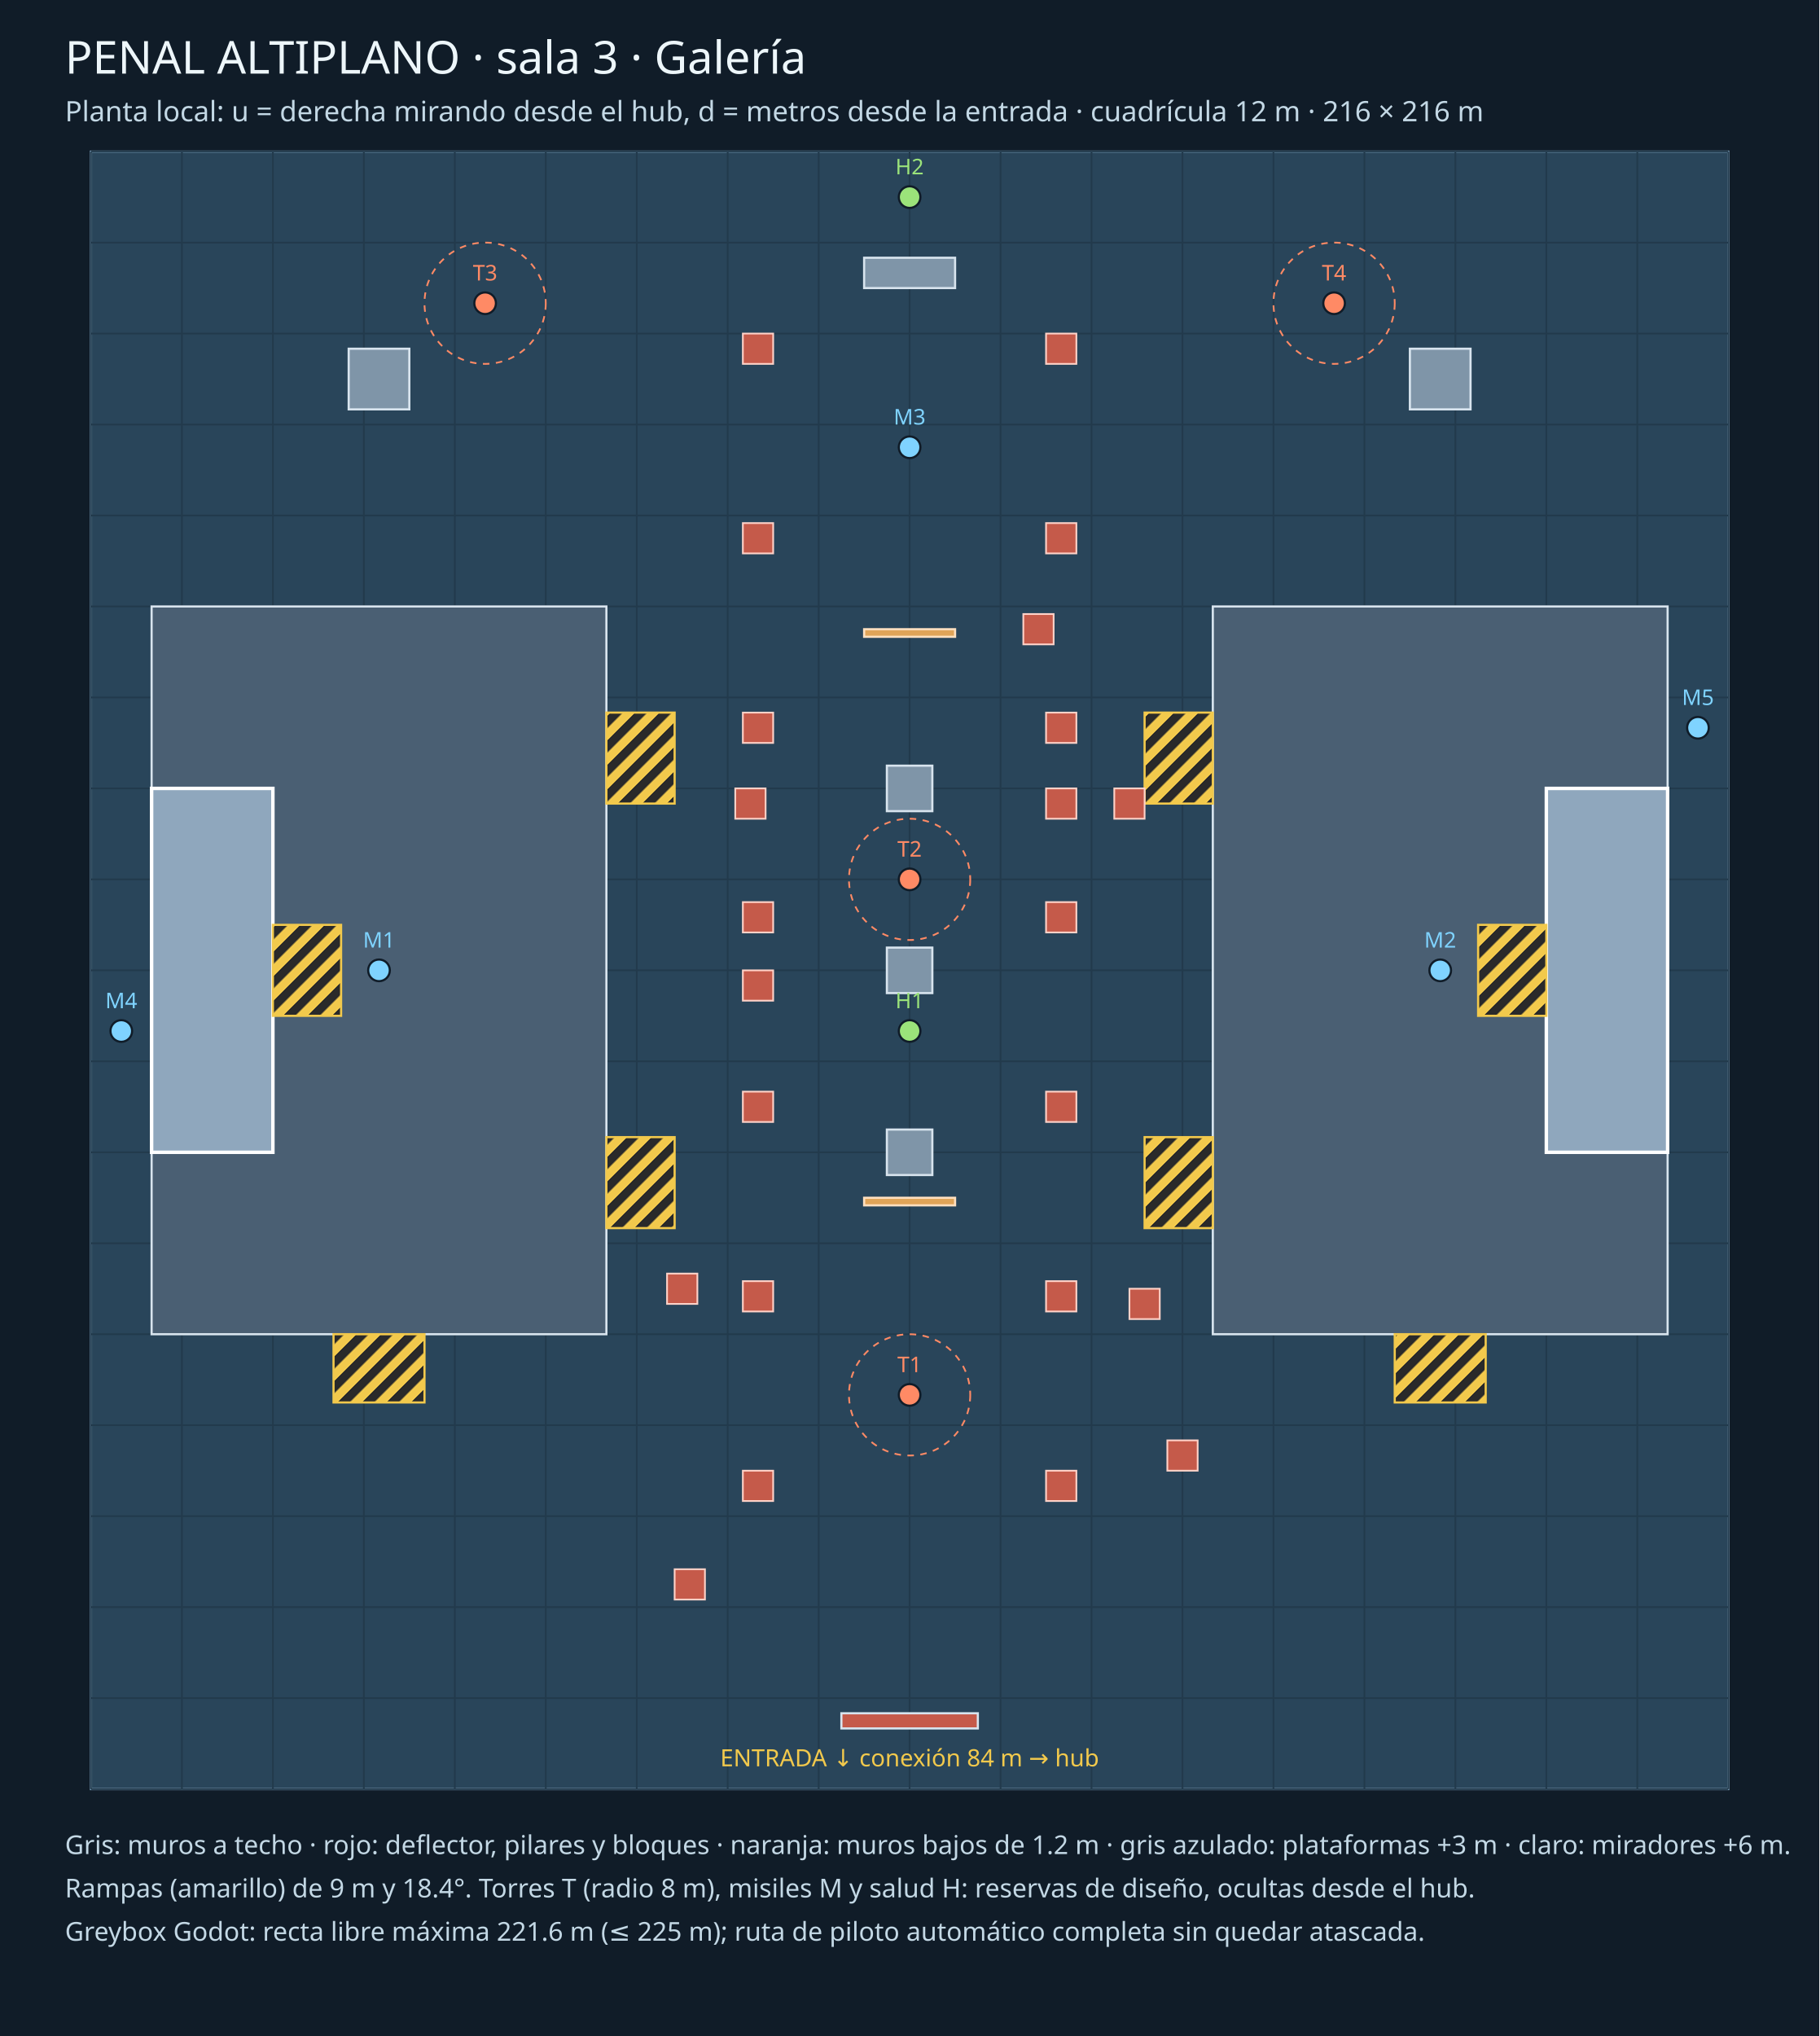
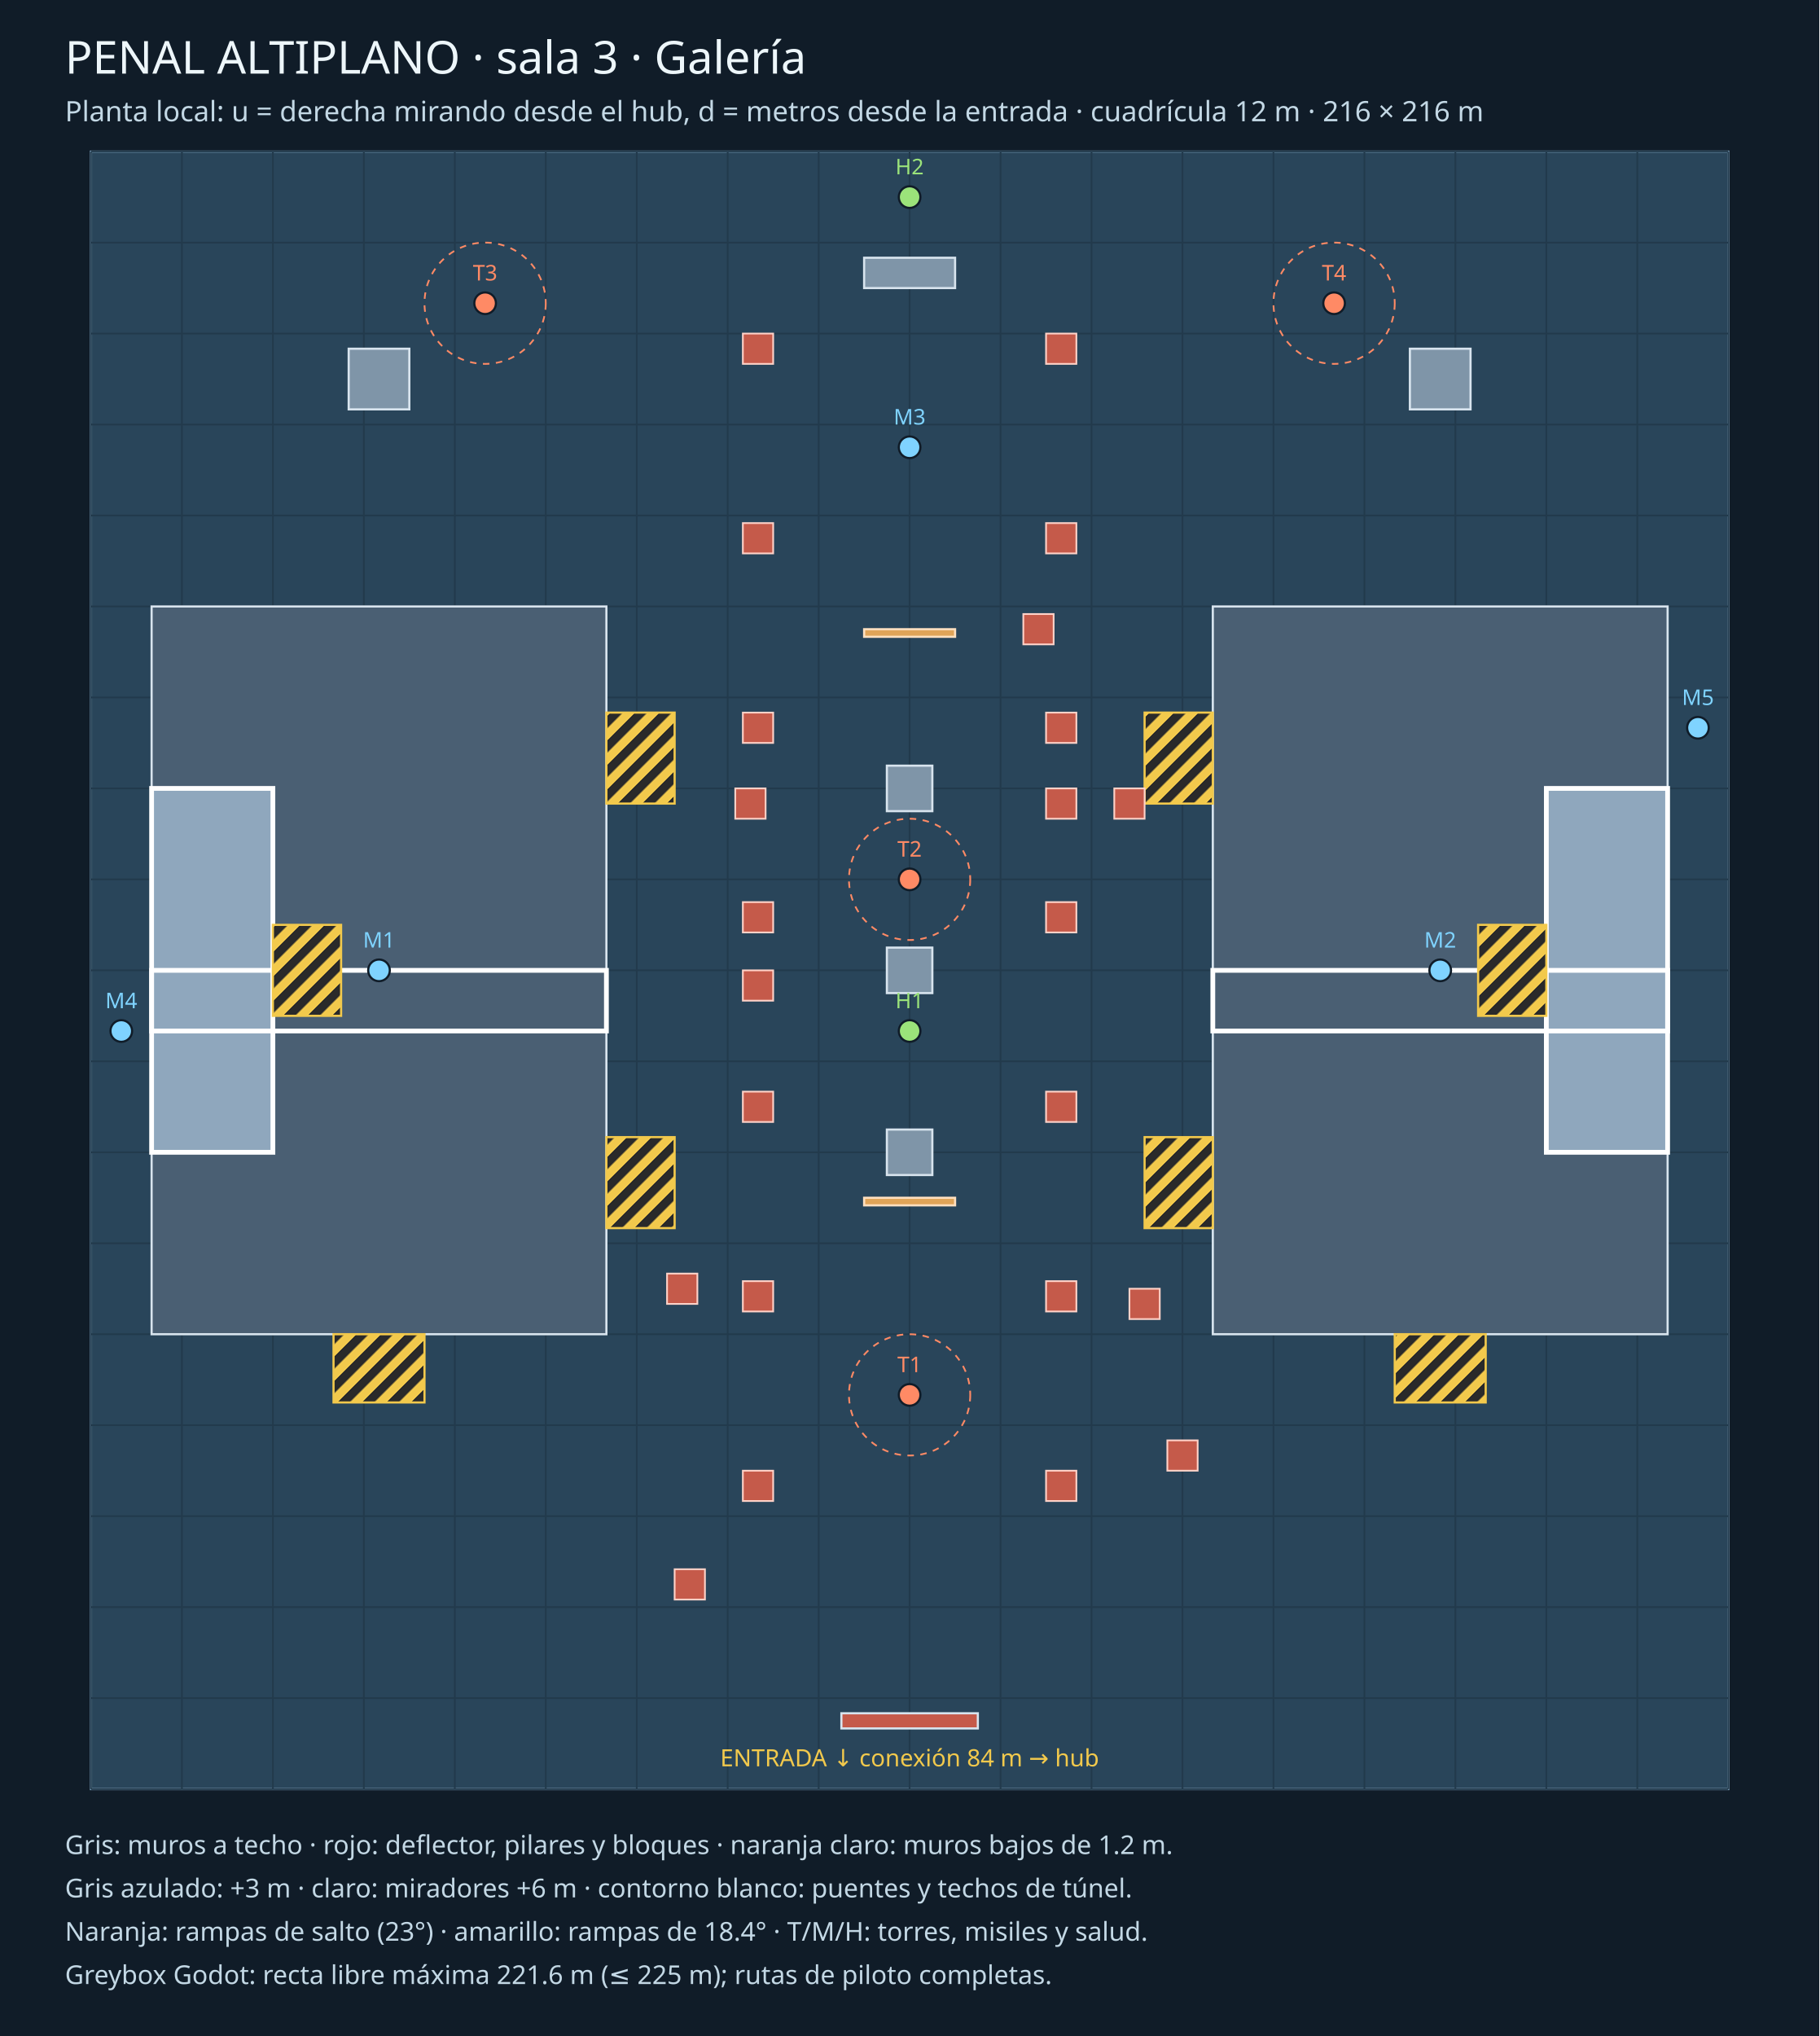
<svg xmlns="http://www.w3.org/2000/svg" width="840" height="940" viewBox="0 0 840 940" font-family="sans-serif">
  <defs>
    <pattern id="haz" width="8" height="8" patternUnits="userSpaceOnUse" patternTransform="rotate(45)">
      <rect width="8" height="8" fill="#f2c94c" />
      <rect width="4" height="8" fill="#2a2a2a" />
    </pattern>
  </defs>
  <rect width="840" height="940" fill="#101c28" />
  <text x="30" y="34" font-size="21" fill="#edf6fa">PENAL ALTIPLANO · sala 3 · Galería</text>
  <text x="30" y="56" font-size="13" fill="#c3d8e5">Planta local: u = derecha mirando desde el hub, d = metros desde la entrada · cuadrícula 12 m · 216 × 216 m</text>
  <rect x="42.0" y="70.0" width="756.0" height="756.0" fill="#29455a" stroke="#8ab1ce" stroke-width="1.0" />
  <g stroke="#223a4c" stroke-width="0.8">
    <line x1="42.0" y1="826.0" x2="42.0" y2="70.0" />
    <line x1="84.0" y1="826.0" x2="84.0" y2="70.0" />
    <line x1="126.0" y1="826.0" x2="126.0" y2="70.0" />
    <line x1="168.0" y1="826.0" x2="168.0" y2="70.0" />
    <line x1="210.0" y1="826.0" x2="210.0" y2="70.0" />
    <line x1="252.0" y1="826.0" x2="252.0" y2="70.0" />
    <line x1="294.0" y1="826.0" x2="294.0" y2="70.0" />
    <line x1="336.0" y1="826.0" x2="336.0" y2="70.0" />
    <line x1="378.0" y1="826.0" x2="378.0" y2="70.0" />
    <line x1="420.0" y1="826.0" x2="420.0" y2="70.0" />
    <line x1="462.0" y1="826.0" x2="462.0" y2="70.0" />
    <line x1="504.0" y1="826.0" x2="504.0" y2="70.0" />
    <line x1="546.0" y1="826.0" x2="546.0" y2="70.0" />
    <line x1="588.0" y1="826.0" x2="588.0" y2="70.0" />
    <line x1="630.0" y1="826.0" x2="630.0" y2="70.0" />
    <line x1="672.0" y1="826.0" x2="672.0" y2="70.0" />
    <line x1="714.0" y1="826.0" x2="714.0" y2="70.0" />
    <line x1="756.0" y1="826.0" x2="756.0" y2="70.0" />
    <line x1="798.0" y1="826.0" x2="798.0" y2="70.0" />
    <line x1="42.0" y1="826.0" x2="798.0" y2="826.0" />
    <line x1="42.0" y1="784.0" x2="798.0" y2="784.0" />
    <line x1="42.0" y1="742.0" x2="798.0" y2="742.0" />
    <line x1="42.0" y1="700.0" x2="798.0" y2="700.0" />
    <line x1="42.0" y1="658.0" x2="798.0" y2="658.0" />
    <line x1="42.0" y1="616.0" x2="798.0" y2="616.0" />
    <line x1="42.0" y1="574.0" x2="798.0" y2="574.0" />
    <line x1="42.0" y1="532.0" x2="798.0" y2="532.0" />
    <line x1="42.0" y1="490.0" x2="798.0" y2="490.0" />
    <line x1="42.0" y1="448.0" x2="798.0" y2="448.0" />
    <line x1="42.0" y1="406.0" x2="798.0" y2="406.0" />
    <line x1="42.0" y1="364.0" x2="798.0" y2="364.0" />
    <line x1="42.0" y1="322.0" x2="798.0" y2="322.0" />
    <line x1="42.0" y1="280.0" x2="798.0" y2="280.0" />
    <line x1="42.0" y1="238.0" x2="798.0" y2="238.0" />
    <line x1="42.0" y1="196.0" x2="798.0" y2="196.0" />
    <line x1="42.0" y1="154.0" x2="798.0" y2="154.0" />
    <line x1="42.0" y1="112.0" x2="798.0" y2="112.0" />
    <line x1="42.0" y1="70.0" x2="798.0" y2="70.0" />
  </g>
-   <rect x="70.0" y="280.0" width="210.0" height="336.0" fill="#4a5f73" stroke="#d8e4ee" stroke-width="1.0" />
-   <rect x="560.0" y="280.0" width="210.0" height="336.0" fill="#4a5f73" stroke="#d8e4ee" stroke-width="1.0" />
+   <rect x="70.0" y="476.0" width="210.0" height="140.0" fill="#4a5f73" stroke="#d8e4ee" stroke-width="1.0" />
+   <rect x="70.0" y="280.0" width="210.0" height="168.0" fill="#4a5f73" stroke="#d8e4ee" stroke-width="1.0" />
+   <rect x="560.0" y="476.0" width="210.0" height="140.0" fill="#4a5f73" stroke="#d8e4ee" stroke-width="1.0" />
+   <rect x="560.0" y="280.0" width="210.0" height="168.0" fill="#4a5f73" stroke="#d8e4ee" stroke-width="1.0" />
+   <rect x="70.0" y="448.0" width="210.0" height="28.0" fill="#4a5f73" stroke="#d8e4ee" stroke-width="1.0" />
+   <rect x="560.0" y="448.0" width="210.0" height="28.0" fill="#4a5f73" stroke="#d8e4ee" stroke-width="1.0" />
  <rect x="70.0" y="364.0" width="56.0" height="168.0" fill="#8fa7bd" stroke="#ffffff" stroke-width="1.6" />
  <rect x="714.0" y="364.0" width="56.0" height="168.0" fill="#8fa7bd" stroke="#ffffff" stroke-width="1.6" />
+   <rect x="70.0" y="448.0" width="210.0" height="28.0" fill="none" stroke="#ffffff" stroke-width="2.2" />
+   <rect x="560.0" y="448.0" width="210.0" height="28.0" fill="none" stroke="#ffffff" stroke-width="2.2" />
+   <rect x="70.0" y="364.0" width="56.0" height="168.0" fill="none" stroke="#ffffff" stroke-width="2.2" />
+   <rect x="714.0" y="364.0" width="56.0" height="168.0" fill="none" stroke="#ffffff" stroke-width="2.2" />
  <rect x="280.0" y="525.0" width="31.5" height="42.0" fill="url(#haz)" stroke="#f2c94c" stroke-width="1.0" />
  <rect x="280.0" y="329.0" width="31.5" height="42.0" fill="url(#haz)" stroke="#f2c94c" stroke-width="1.0" />
  <rect x="528.5" y="525.0" width="31.5" height="42.0" fill="url(#haz)" stroke="#f2c94c" stroke-width="1.0" />
  <rect x="528.5" y="329.0" width="31.5" height="42.0" fill="url(#haz)" stroke="#f2c94c" stroke-width="1.0" />
  <rect x="154.0" y="616.0" width="42.0" height="31.5" fill="url(#haz)" stroke="#f2c94c" stroke-width="1.0" />
  <rect x="644.0" y="616.0" width="42.0" height="31.5" fill="url(#haz)" stroke="#f2c94c" stroke-width="1.0" />
  <rect x="126.0" y="427.0" width="31.5" height="42.0" fill="url(#haz)" stroke="#f2c94c" stroke-width="1.0" />
  <rect x="682.5" y="427.0" width="31.5" height="42.0" fill="url(#haz)" stroke="#f2c94c" stroke-width="1.0" />
  <rect x="343.0" y="679.0" width="14.0" height="14.0" fill="#c55a4a" stroke="#ffd2c8" stroke-width="0.8" />
  <rect x="483.0" y="679.0" width="14.0" height="14.0" fill="#c55a4a" stroke="#ffd2c8" stroke-width="0.8" />
  <rect x="343.0" y="591.5" width="14.0" height="14.0" fill="#c55a4a" stroke="#ffd2c8" stroke-width="0.8" />
  <rect x="483.0" y="591.5" width="14.0" height="14.0" fill="#c55a4a" stroke="#ffd2c8" stroke-width="0.8" />
  <rect x="343.0" y="504.0" width="14.0" height="14.0" fill="#c55a4a" stroke="#ffd2c8" stroke-width="0.8" />
  <rect x="483.0" y="504.0" width="14.0" height="14.0" fill="#c55a4a" stroke="#ffd2c8" stroke-width="0.8" />
  <rect x="343.0" y="416.5" width="14.0" height="14.0" fill="#c55a4a" stroke="#ffd2c8" stroke-width="0.8" />
  <rect x="483.0" y="416.5" width="14.0" height="14.0" fill="#c55a4a" stroke="#ffd2c8" stroke-width="0.8" />
  <rect x="343.0" y="329.0" width="14.0" height="14.0" fill="#c55a4a" stroke="#ffd2c8" stroke-width="0.8" />
  <rect x="483.0" y="329.0" width="14.0" height="14.0" fill="#c55a4a" stroke="#ffd2c8" stroke-width="0.8" />
  <rect x="343.0" y="241.5" width="14.0" height="14.0" fill="#c55a4a" stroke="#ffd2c8" stroke-width="0.8" />
  <rect x="483.0" y="241.5" width="14.0" height="14.0" fill="#c55a4a" stroke="#ffd2c8" stroke-width="0.8" />
  <rect x="343.0" y="154.0" width="14.0" height="14.0" fill="#c55a4a" stroke="#ffd2c8" stroke-width="0.8" />
  <rect x="483.0" y="154.0" width="14.0" height="14.0" fill="#c55a4a" stroke="#ffd2c8" stroke-width="0.8" />
  <rect x="483.0" y="364.0" width="14.0" height="14.0" fill="#c55a4a" stroke="#ffd2c8" stroke-width="0.8" />
  <rect x="339.5" y="364.0" width="14.0" height="14.0" fill="#c55a4a" stroke="#ffd2c8" stroke-width="0.8" />
  <rect x="308.0" y="588.0" width="14.0" height="14.0" fill="#c55a4a" stroke="#ffd2c8" stroke-width="0.8" />
  <rect x="521.5" y="595.0" width="14.0" height="14.0" fill="#c55a4a" stroke="#ffd2c8" stroke-width="0.8" />
  <rect x="539.0" y="665.0" width="14.0" height="14.0" fill="#c55a4a" stroke="#ffd2c8" stroke-width="0.8" />
  <rect x="472.5" y="283.5" width="14.0" height="14.0" fill="#c55a4a" stroke="#ffd2c8" stroke-width="0.8" />
  <rect x="311.5" y="724.5" width="14.0" height="14.0" fill="#c55a4a" stroke="#ffd2c8" stroke-width="0.8" />
  <rect x="514.5" y="364.0" width="14.0" height="14.0" fill="#c55a4a" stroke="#ffd2c8" stroke-width="0.8" />
  <rect x="343.0" y="448.0" width="14.0" height="14.0" fill="#c55a4a" stroke="#ffd2c8" stroke-width="0.8" />
  <rect x="388.5" y="791.0" width="63.0" height="7.0" fill="#c55a4a" stroke="#d8e4ee" stroke-width="1.0" />
  <rect x="399.0" y="553.0" width="42.0" height="3.5" fill="#e0a458" stroke="#ffe0c0" stroke-width="1.0" />
  <rect x="399.0" y="290.5" width="42.0" height="3.5" fill="#e0a458" stroke="#ffe0c0" stroke-width="1.0" />
  <rect x="161.0" y="161.0" width="28.0" height="28.0" fill="#7f95a8" stroke="#d8e4ee" stroke-width="1.0" />
  <rect x="651.0" y="161.0" width="28.0" height="28.0" fill="#7f95a8" stroke="#d8e4ee" stroke-width="1.0" />
  <rect x="399.0" y="119.0" width="42.0" height="14.0" fill="#7f95a8" stroke="#d8e4ee" stroke-width="1.0" />
  <rect x="409.5" y="521.5" width="21.0" height="21.0" fill="#7f95a8" stroke="#d8e4ee" stroke-width="1.0" />
  <rect x="409.5" y="437.5" width="21.0" height="21.0" fill="#7f95a8" stroke="#d8e4ee" stroke-width="1.0" />
  <rect x="409.5" y="353.5" width="21.0" height="21.0" fill="#7f95a8" stroke="#d8e4ee" stroke-width="1.0" />
  <circle cx="420.0" cy="644.0" r="28.0" fill="none" stroke="#ff8a65" stroke-dasharray="3 3" stroke-width="0.8" />
  <circle cx="420.0" cy="644.0" r="5" fill="#ff8a65" stroke="#101c28" />
  <text x="420.0" y="633.5" font-size="10" fill="#ff8a65" text-anchor="middle">T1</text>
  <circle cx="420.0" cy="406.0" r="28.0" fill="none" stroke="#ff8a65" stroke-dasharray="3 3" stroke-width="0.8" />
  <circle cx="420.0" cy="406.0" r="5" fill="#ff8a65" stroke="#101c28" />
  <text x="420.0" y="395.5" font-size="10" fill="#ff8a65" text-anchor="middle">T2</text>
  <circle cx="224.0" cy="140.0" r="28.0" fill="none" stroke="#ff8a65" stroke-dasharray="3 3" stroke-width="0.8" />
  <circle cx="224.0" cy="140.0" r="5" fill="#ff8a65" stroke="#101c28" />
  <text x="224.0" y="129.5" font-size="10" fill="#ff8a65" text-anchor="middle">T3</text>
  <circle cx="616.0" cy="140.0" r="28.0" fill="none" stroke="#ff8a65" stroke-dasharray="3 3" stroke-width="0.8" />
  <circle cx="616.0" cy="140.0" r="5" fill="#ff8a65" stroke="#101c28" />
  <text x="616.0" y="129.5" font-size="10" fill="#ff8a65" text-anchor="middle">T4</text>
  <circle cx="175.0" cy="448.0" r="5" fill="#7fd3ff" stroke="#101c28" />
  <text x="175.0" y="437.5" font-size="10" fill="#7fd3ff" text-anchor="middle">M1</text>
  <circle cx="665.0" cy="448.0" r="5" fill="#7fd3ff" stroke="#101c28" />
  <text x="665.0" y="437.5" font-size="10" fill="#7fd3ff" text-anchor="middle">M2</text>
  <circle cx="420.0" cy="206.5" r="5" fill="#7fd3ff" stroke="#101c28" />
  <text x="420.0" y="196.0" font-size="10" fill="#7fd3ff" text-anchor="middle">M3</text>
  <circle cx="56.0" cy="476.0" r="5" fill="#7fd3ff" stroke="#101c28" />
  <text x="56.0" y="465.5" font-size="10" fill="#7fd3ff" text-anchor="middle">M4</text>
  <circle cx="784.0" cy="336.0" r="5" fill="#7fd3ff" stroke="#101c28" />
  <text x="784.0" y="325.5" font-size="10" fill="#7fd3ff" text-anchor="middle">M5</text>
  <circle cx="420.0" cy="476.0" r="5" fill="#9be37a" stroke="#101c28" />
  <text x="420.0" y="465.5" font-size="10" fill="#9be37a" text-anchor="middle">H1</text>
  <circle cx="420.0" cy="91.0" r="5" fill="#9be37a" stroke="#101c28" />
  <text x="420.0" y="80.5" font-size="10" fill="#9be37a" text-anchor="middle">H2</text>
  <text x="420.0" y="815.5" font-size="11" fill="#f2c94c" text-anchor="middle">ENTRADA ↓ conexión 84 m → hub</text>
-   <text x="30" y="856.0" font-size="12" fill="#c3d8e5">Gris: muros a techo · rojo: deflector, pilares y bloques · naranja: muros bajos de 1.2 m · gris azulado: plataformas +3 m · claro: miradores +6 m.</text>
-   <text x="30" y="876.0" font-size="12" fill="#c3d8e5">Rampas (amarillo) de 9 m y 18.4°. Torres T (radio 8 m), misiles M y salud H: reservas de diseño, ocultas desde el hub.</text>
-   <text x="30" y="896.0" font-size="12" fill="#c3d8e5">Greybox Godot: recta libre máxima 221.6 m (≤ 225 m); ruta de piloto automático completa sin quedar atascada.</text>
+   <text x="30" y="856.0" font-size="12" fill="#c3d8e5">Gris: muros a techo · rojo: deflector, pilares y bloques · naranja claro: muros bajos de 1.2 m.</text>
+   <text x="30" y="876.0" font-size="12" fill="#c3d8e5">Gris azulado: +3 m · claro: miradores +6 m · contorno blanco: puentes y techos de túnel.</text>
+   <text x="30" y="896.0" font-size="12" fill="#c3d8e5">Naranja: rampas de salto (23°) · amarillo: rampas de 18.4° · T/M/H: torres, misiles y salud.</text>
+   <text x="30" y="916.0" font-size="12" fill="#c3d8e5">Greybox Godot: recta libre máxima 221.6 m (≤ 225 m); rutas de piloto completas.</text>
</svg>
